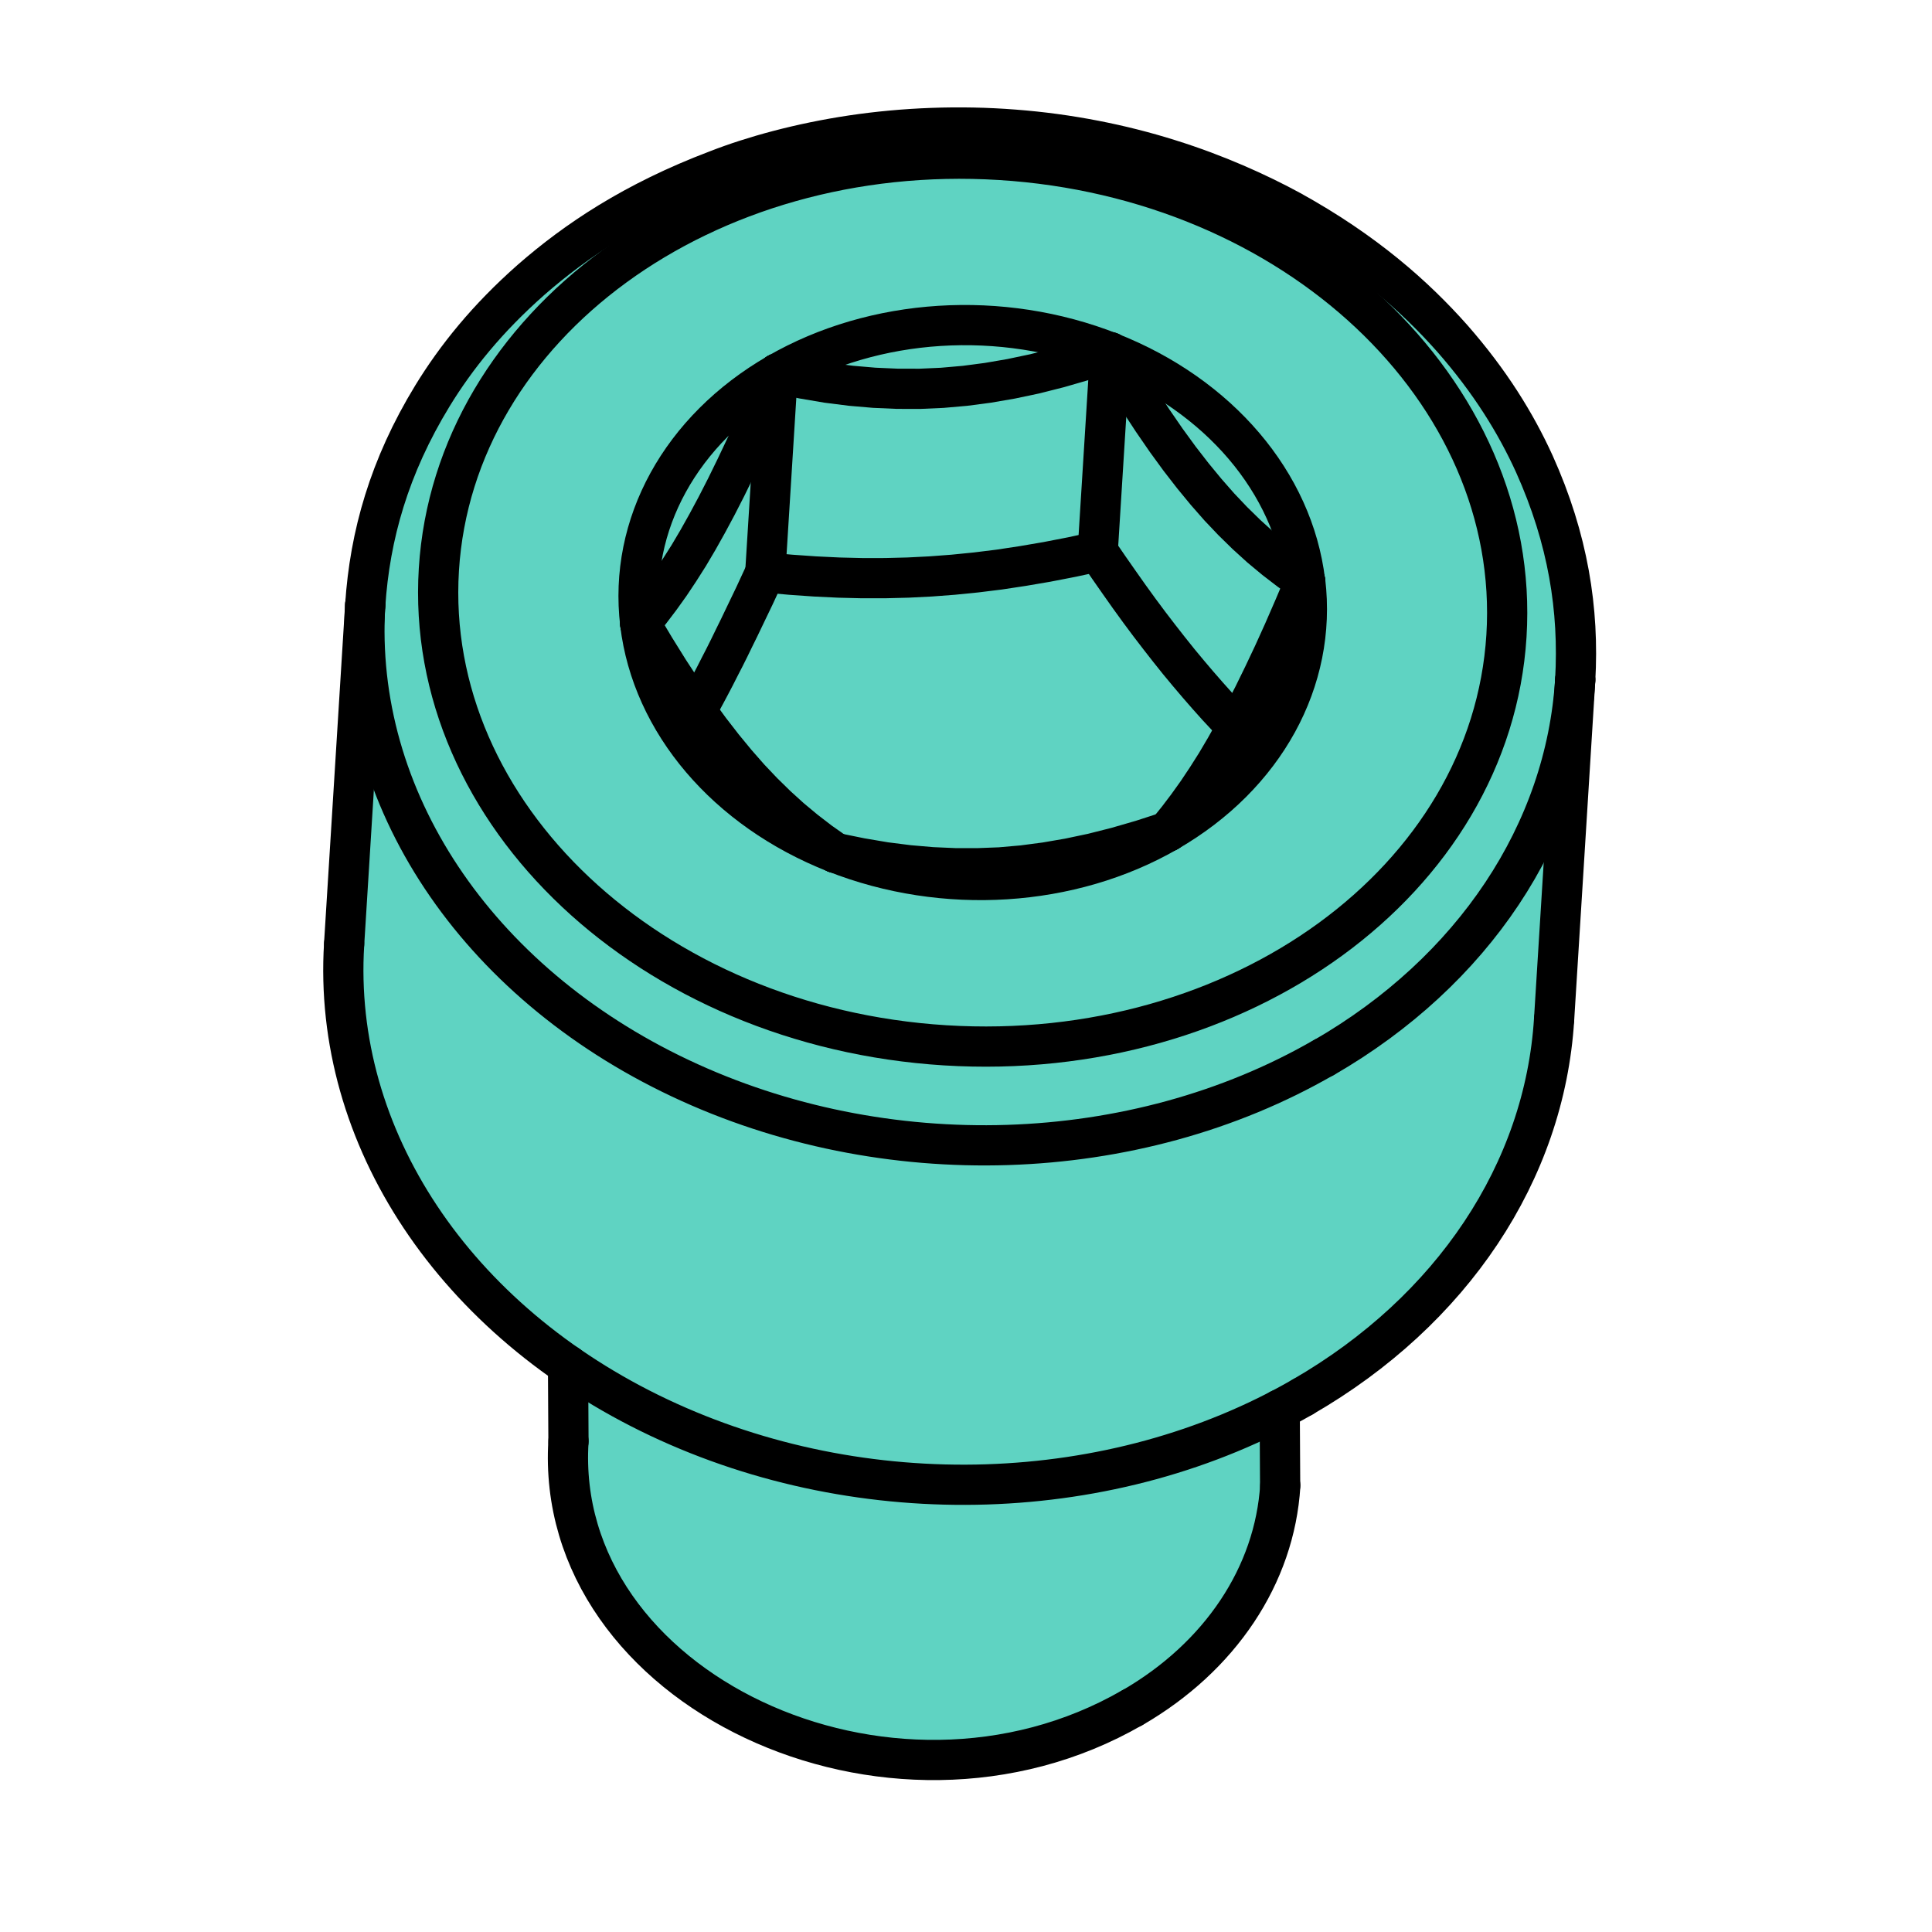
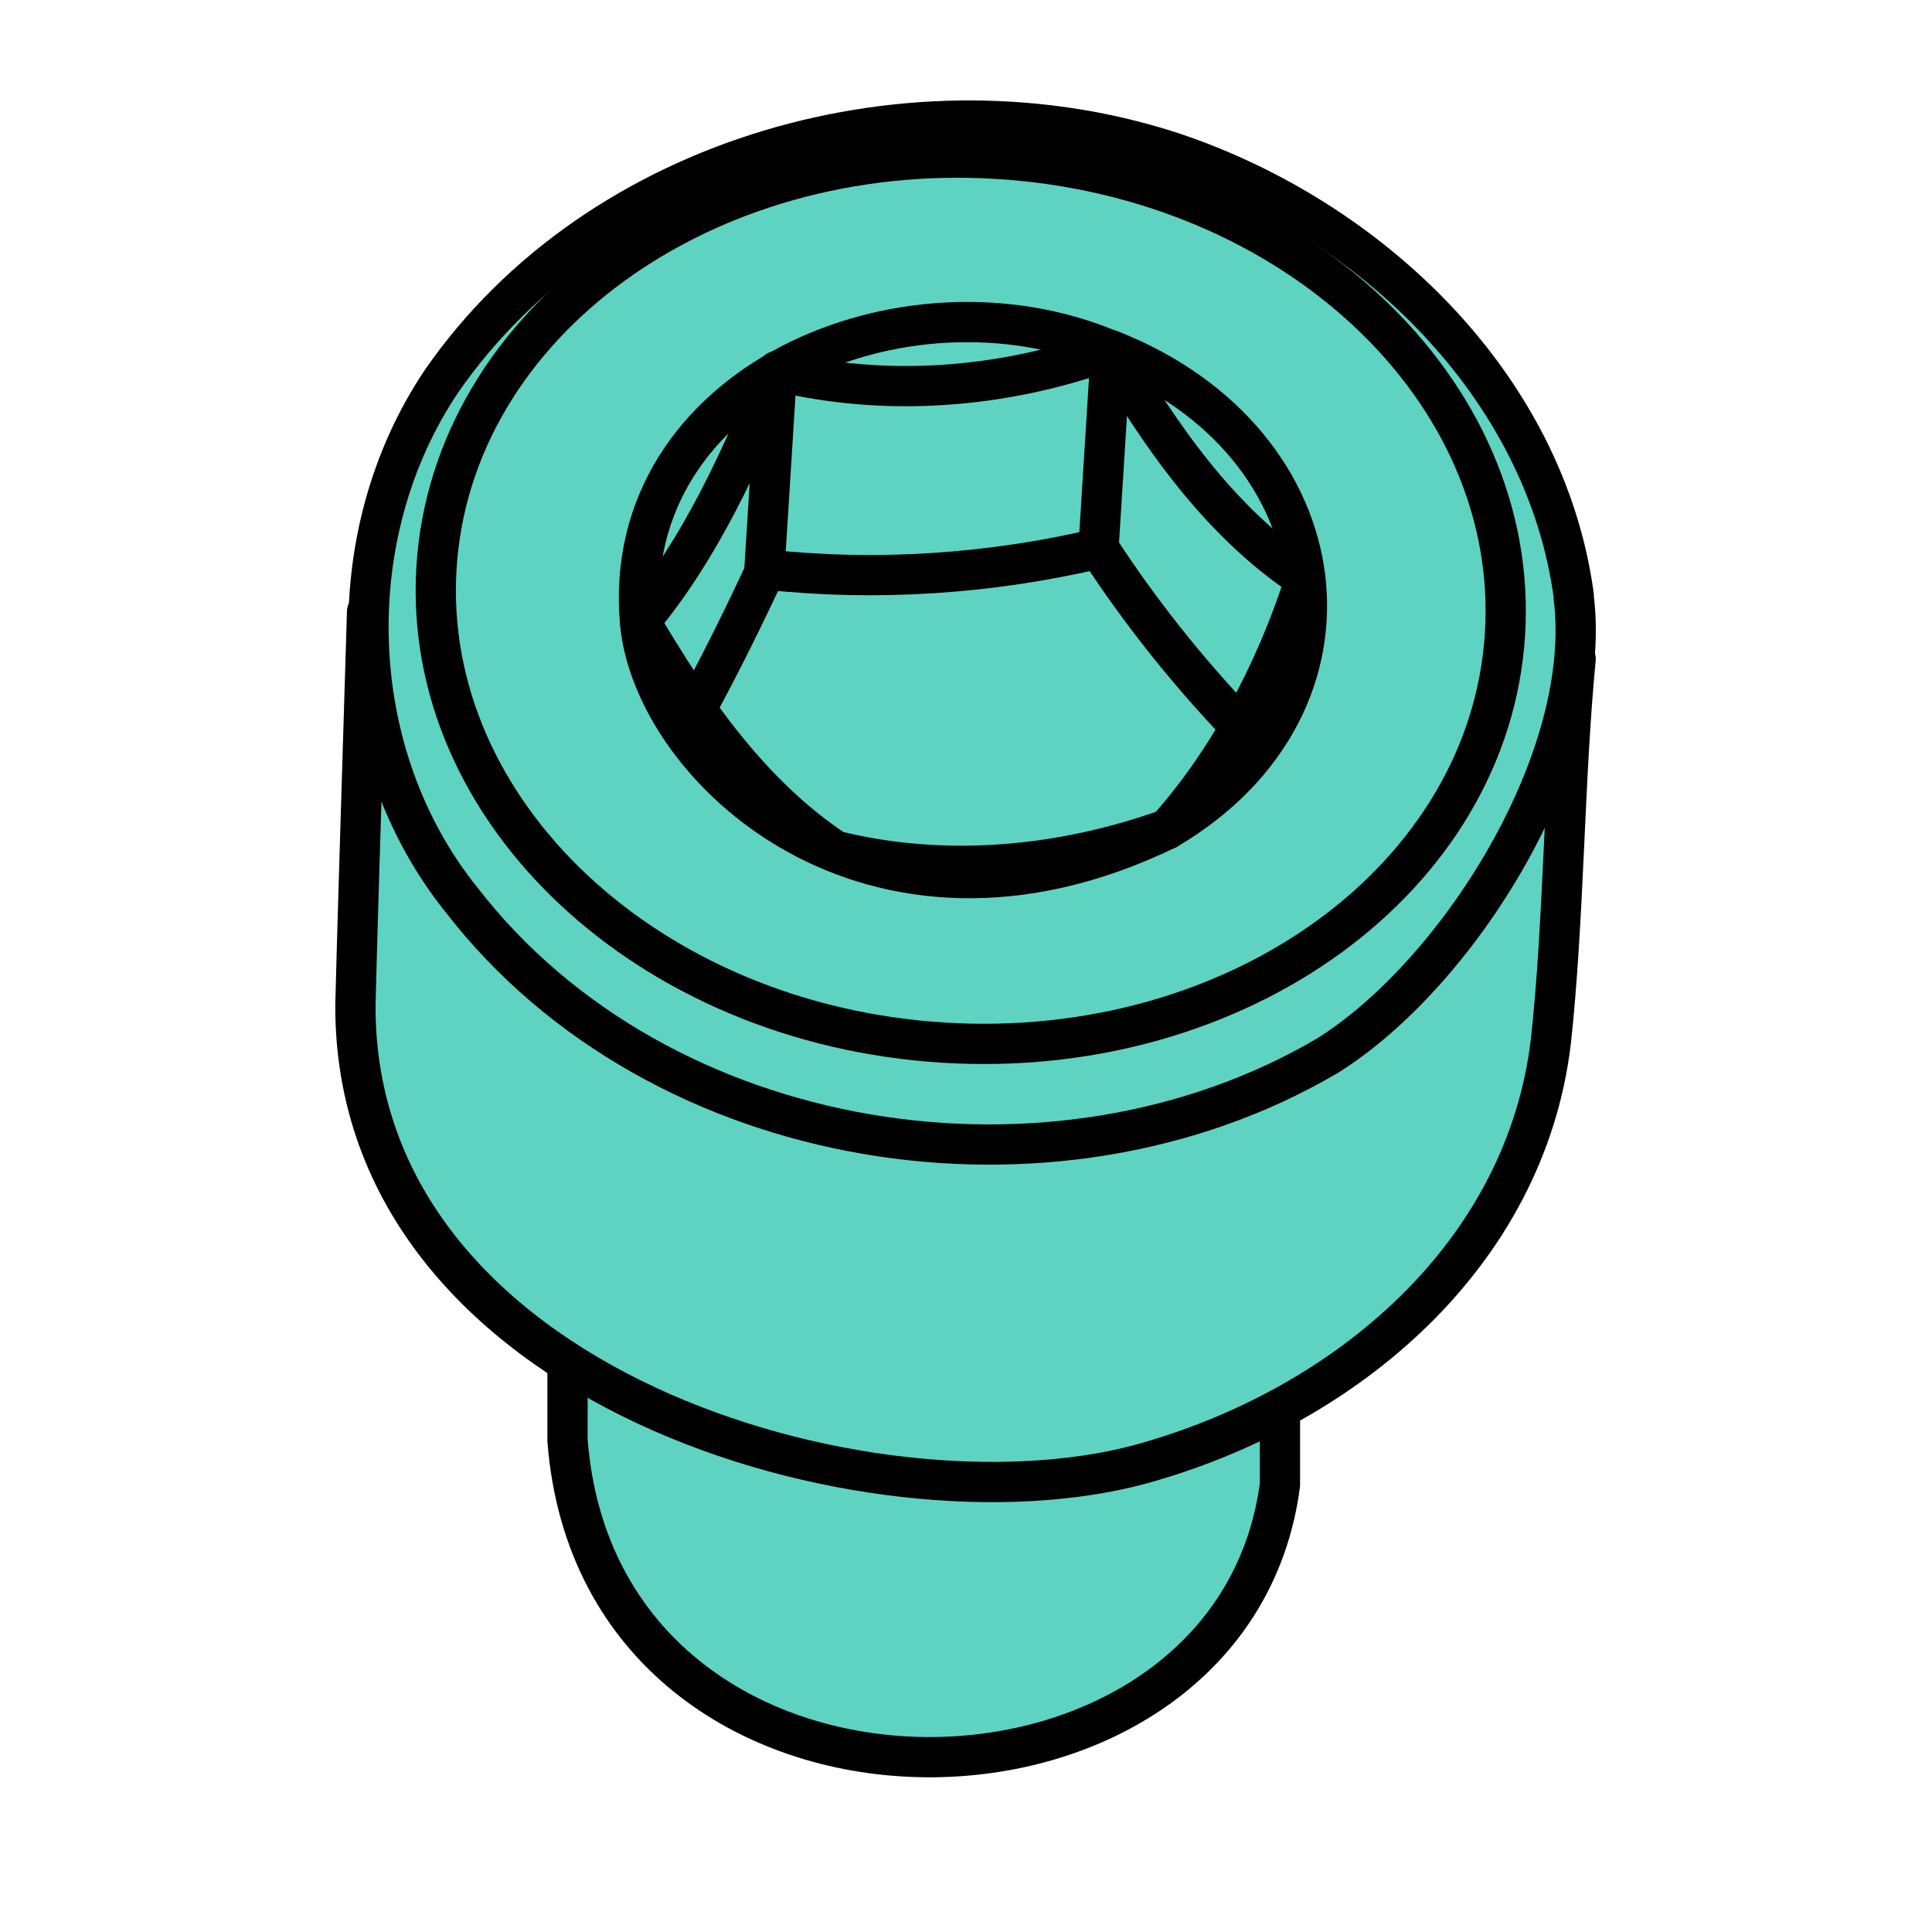
- <svg xmlns="http://www.w3.org/2000/svg" version="1.1" id="svg15825" viewBox="0 0 48 48" height="48" width="48">
-   <defs id="defs15827" />
-   <g transform="translate(0,-1004.362)" id="layer1">
-     <path id="path15479" style="fill:#5fd3c2;fill-opacity:1;fill-rule:evenodd;stroke:none;stroke-width:3.543;stroke-linecap:round;stroke-linejoin:round;stroke-miterlimit:4;stroke-dasharray:none;stroke-dashoffset:0;stroke-opacity:1" d="m 39.31,1020.242 a 15.155,12.577 0 0 1 -15.124,12.577 15.155,12.577 0 0 1 -15.185,-12.527 15.155,12.577 0 0 1 15.063,-12.628 15.155,12.577 0 0 1 15.246,12.476" />
-     <path id="path15481" d="m 8.924,1024.165 c -0.359,1.765 -0.219,3.603 -0.239,5.4 0.134,2.84 1.765,5.427 3.803,7.323 3.263,2.95 7.737,4.502 12.12,4.324 4.642,-0.184 9.378,-2.276 12.062,-6.172 1.165,-1.659 1.81,-3.644 1.882,-5.667 0.092,-1.095 0.229,-2.192 0.229,-3.291 -0.177,-0.63 -0.951,-0.409 -1.14,0.085 -2.333,3.716 -6.522,6.008 -10.813,6.556 -3.086,0.325 -6.313,0.029 -9.217,-1.214 -2.798,-1.127 -5.268,-3.099 -6.915,-5.631 -0.43,-0.607 -0.618,-1.388 -1.16,-1.901 -0.266,-0.055 -0.42,-0 -0.611,0.188 z" style="fill:#5fd3c2;fill-opacity:1;fill-rule:evenodd;stroke:none;stroke-width:1;stroke-linecap:round;stroke-linejoin:round;stroke-miterlimit:4;stroke-dasharray:none;stroke-dashoffset:0;stroke-opacity:1" />
-     <path id="path15483" d="m 14.284,1039.034 c -0.207,1.036 -0.115,2.157 0.125,3.193 0.838,3.065 3.844,5.024 6.825,5.626 3.365,0.631 7.242,-0.46 9.307,-3.309 0.928,-1.306 1.377,-2.985 1.184,-4.561 -0.544,-0.556 -1.255,0.205 -1.869,0.317 -3.461,1.218 -7.306,1.294 -10.847,0.321 -1.482,-0.391 -2.817,-1.114 -4.206,-1.743 -0.22,-0.088 -0.347,0.043 -0.52,0.158 z" style="fill:#5fd3c2;fill-opacity:1;fill-rule:evenodd;stroke:none;stroke-width:1;stroke-linecap:round;stroke-linejoin:round;stroke-miterlimit:4;stroke-dasharray:none;stroke-dashoffset:0;stroke-opacity:1" />
-     <g transform="matrix(3.543307,0,0,3.543307,-374.5064,715.6142)" id="g14053">
-       <path style="fill:none;stroke:#000000;stroke-width:0.282;stroke-linecap:round;stroke-linejoin:round;stroke-miterlimit:4;stroke-dasharray:none" d="m 114.976,88.907 a 4.25,3.524 3.56 0 0 1.763,-2.648" id="path10758" />
-       <path style="fill:none;stroke:#000000;stroke-width:0.282;stroke-linecap:round;stroke-linejoin:round;stroke-miterlimit:4;stroke-dasharray:none" d="m 108.255,85.731 a 4.25,3.524 3.56 0 0 6.721,3.175" id="path10760" />
-       <path style="fill:none;stroke:#000000;stroke-width:0.282;stroke-linecap:round;stroke-linejoin:round;stroke-miterlimit:4;stroke-dasharray:none" id="92" d="m 109.677,91.064 0.003,0.534" />
-       <path style="fill:none;stroke:#000000;stroke-width:0.282;stroke-linecap:round;stroke-linejoin:round;stroke-miterlimit:4;stroke-dasharray:none" id="93" d="m 114.667,91.374 0.003,0.534" />
-       <path style="fill:none;stroke:#000000;stroke-width:0.282;stroke-linecap:round;stroke-linejoin:round;stroke-miterlimit:4;stroke-dasharray:none" d="m 116.739,86.259 c 0.028,-0.491 -0.049,-0.988 -0.287,-1.516 -0.13,-0.285 -0.31,-0.577 -0.574,-0.878 -0.266,-0.3 -0.616,-0.61 -1.133,-0.896 -0.226,-0.123 -0.518,-0.256 -0.851,-0.36 -0.333,-0.105 -0.706,-0.18 -1.09,-0.209 -0.383,-0.03 -0.775,-0.014 -1.137,0.04 -0.361,0.054 -0.693,0.145 -0.946,0.244 -0.586,0.222 -0.989,0.495 -1.301,0.767 -0.31,0.273 -0.528,0.545 -0.694,0.816 -0.303,0.496 -0.439,0.979 -0.471,1.467" id="path9442" />
-       <path style="fill:none;stroke:#000000;stroke-width:0.282;stroke-linecap:round;stroke-linejoin:round;stroke-miterlimit:4;stroke-dasharray:none" id="95" d="m 108.255,85.731 -0.148,2.379" />
-       <path style="fill:none;stroke:#000000;stroke-width:0.282;stroke-linecap:round;stroke-linejoin:round;stroke-miterlimit:4;stroke-dasharray:none" id="96" d="m 116.739,86.259 -0.148,2.379" />
-       <path style="fill:none;stroke:#000000;stroke-width:0.282;stroke-linecap:round;stroke-linejoin:round;stroke-miterlimit:4;stroke-dasharray:none" d="m 113.634,93.465 c 0.616,-0.356 0.998,-0.929 1.037,-1.557" id="path10555" />
-       <path style="fill:none;stroke:#000000;stroke-width:0.282;stroke-linecap:round;stroke-linejoin:round;stroke-miterlimit:4;stroke-dasharray:none" d="m 109.68,91.597 c -0.108,1.735 2.252,2.85 3.953,1.868" id="path10557" />
-       <path style="fill:none;stroke:#000000;stroke-width:0.282;stroke-linecap:round;stroke-linejoin:round;stroke-miterlimit:4;stroke-dasharray:none" d="m 113.882,87.322 a 2.344,1.944 3.56 0 0 0.964,-1.754" id="path10561" />
-       <path style="fill:none;stroke:#000000;stroke-width:0.282;stroke-linecap:round;stroke-linejoin:round;stroke-miterlimit:4;stroke-dasharray:none" d="m 114.845,85.568 -0.077,0.182 -0.074,0.17 -0.072,0.159 -0.07,0.148 -0.068,0.139 -0.067,0.13 -0.066,0.123 -0.065,0.116 -0.065,0.11 -0.066,0.104 -0.066,0.099 -0.068,0.095 -0.069,0.091 -0.071,0.088" id="path10563" />
-       <path style="fill:none;stroke:#000000;stroke-width:0.282;stroke-linecap:round;stroke-linejoin:round;stroke-miterlimit:4;stroke-dasharray:none" d="m 111.551,87.47 a 2.344,1.944 3.56 0 0 2.331,-0.148" id="path10565" />
-       <path style="fill:none;stroke:#000000;stroke-width:0.282;stroke-linecap:round;stroke-linejoin:round;stroke-miterlimit:4;stroke-dasharray:none" d="m 114.845,85.568 a 2.344,1.944 3.56 0 0 -1.367,-1.606" id="path10567" />
-       <path style="fill:none;stroke:#000000;stroke-width:0.282;stroke-linecap:round;stroke-linejoin:round;stroke-miterlimit:4;stroke-dasharray:none" d="m 110.183,85.864 a 2.344,1.944 3.56 0 0 1.367,1.606" id="path10569" />
-       <path style="fill:none;stroke:#000000;stroke-width:0.282;stroke-linecap:round;stroke-linejoin:round;stroke-miterlimit:4;stroke-dasharray:none" d="m 113.478,83.962 a 2.344,1.944 3.56 0 0 -2.331,0.148" id="path10571" />
-       <path style="fill:none;stroke:#000000;stroke-width:0.282;stroke-linecap:round;stroke-linejoin:round;stroke-miterlimit:4;stroke-dasharray:none" d="m 111.147,84.11 a 2.344,1.944 3.56 0 0 -0.964,1.754" id="path10573" />
-       <path style="fill:none;stroke:#000000;stroke-width:0.282;stroke-linecap:round;stroke-linejoin:round;stroke-miterlimit:4;stroke-dasharray:none" d="m 113.882,87.322 -0.182,0.059 -0.176,0.051 -0.17,0.043 -0.166,0.035 -0.163,0.028 -0.16,0.021 -0.159,0.014 -0.158,0.006 -0.159,-3.23e-4 -0.16,-0.007 -0.163,-0.014 -0.166,-0.021 -0.171,-0.029 -0.177,-0.036" id="path10575" />
-       <path style="fill:none;stroke:#000000;stroke-width:0.282;stroke-linecap:round;stroke-linejoin:round;stroke-miterlimit:4;stroke-dasharray:none" d="m 113.478,83.962 0.102,0.171 0.099,0.159 0.097,0.148 0.095,0.138 0.094,0.129 0.093,0.12 0.093,0.113 0.093,0.106 0.094,0.099 0.096,0.094 0.098,0.089 0.101,0.084 0.104,0.08 0.108,0.076" id="path10577" />
-       <path style="fill:none;stroke:#000000;stroke-width:0.282;stroke-linecap:round;stroke-linejoin:round;stroke-miterlimit:4;stroke-dasharray:none" d="m 111.551,87.47 -0.108,-0.076 -0.104,-0.08 -0.101,-0.084 -0.098,-0.089 -0.096,-0.094 -0.094,-0.099 -0.093,-0.106 -0.093,-0.113 -0.093,-0.12 -0.094,-0.129 -0.095,-0.138 -0.097,-0.148 -0.099,-0.159 -0.102,-0.171" id="path10579" />
-       <path style="fill:none;stroke:#000000;stroke-width:0.282;stroke-linecap:round;stroke-linejoin:round;stroke-miterlimit:4;stroke-dasharray:none" d="m 111.147,84.11 0.177,0.036 0.171,0.029 0.166,0.021 0.163,0.014 0.16,0.007 0.159,3.59e-4 0.158,-0.007 0.159,-0.014 0.16,-0.021 0.163,-0.028 0.166,-0.035 0.17,-0.043 0.176,-0.051 0.182,-0.059" id="path10581" />
-       <path style="fill:none;stroke:#000000;stroke-width:0.282;stroke-linecap:round;stroke-linejoin:round;stroke-miterlimit:4;stroke-dasharray:none" d="m 110.183,85.864 0.071,-0.088 0.069,-0.091 0.068,-0.095 0.066,-0.099 0.066,-0.104 0.065,-0.11 0.065,-0.116 0.066,-0.123 0.067,-0.131 0.068,-0.139 0.07,-0.148 0.072,-0.159 0.074,-0.17 0.077,-0.182" id="path10583" />
-       <path style="fill:none;stroke:#000000;stroke-width:0.282;stroke-linecap:round;stroke-linejoin:round;stroke-miterlimit:4;stroke-dasharray:none" id="610" d="m 113.478,83.962 -0.087,1.395" />
-       <path style="fill:none;stroke:#000000;stroke-width:0.282;stroke-linecap:round;stroke-linejoin:round;stroke-miterlimit:4;stroke-dasharray:none" d="m 113.391,85.357 0.076,0.111 0.074,0.106 0.072,0.102 0.071,0.098 0.07,0.094 0.069,0.09 0.068,0.087 0.068,0.085 0.068,0.082 0.068,0.08 0.068,0.078 0.068,0.076 0.069,0.074 0.07,0.073" id="path10586" />
-       <path style="fill:none;stroke:#000000;stroke-width:0.282;stroke-linecap:round;stroke-linejoin:round;stroke-miterlimit:4;stroke-dasharray:none" d="m 110.575,86.478 0.033,-0.06 0.033,-0.061 0.033,-0.062 0.033,-0.063 0.033,-0.065 0.034,-0.066 0.034,-0.068 0.034,-0.07 0.035,-0.071 0.035,-0.073 0.036,-0.075 0.037,-0.077 0.037,-0.08 0.038,-0.082" id="path10588" />
-       <path style="fill:none;stroke:#000000;stroke-width:0.282;stroke-linecap:round;stroke-linejoin:round;stroke-miterlimit:4;stroke-dasharray:none" d="m 111.06,85.505 0.178,0.016 0.172,0.012 0.167,0.008 0.164,0.004 0.161,-1.59e-4 0.159,-0.004 0.158,-0.008 0.159,-0.012 0.16,-0.016 0.162,-0.02 0.165,-0.025 0.17,-0.029 0.175,-0.034 0.181,-0.039" id="path10590" />
-       <path style="fill:none;stroke:#000000;stroke-width:0.282;stroke-linecap:round;stroke-linejoin:round;stroke-miterlimit:4;stroke-dasharray:none" d="m 114.828,91.286 a 4.25,3.524 3.56 0 0 1.763,-2.648" id="path10592" />
-       <path style="fill:none;stroke:#000000;stroke-width:0.282;stroke-linecap:round;stroke-linejoin:round;stroke-miterlimit:4;stroke-dasharray:none" d="m 108.107,88.111 a 4.25,3.524 3.56 0 0 6.721,3.175" id="path10598" />
-       <path style="fill:none;stroke:#000000;stroke-width:0.282;stroke-linecap:round;stroke-linejoin:round;stroke-miterlimit:4;stroke-dasharray:none" id="618" d="m 111.147,84.11 -0.087,1.395" />
-       <g style="fill:none;stroke:#000000;stroke-width:0.282;stroke-linecap:round;stroke-linejoin:round;stroke-miterlimit:4;stroke-dasharray:none" transform="matrix(0.9980708,0.06208678,0.06208678,-0.9980708,25.41185,98.13864)" id="g10754">
-         <ellipse cx="86.163" cy="17.806" rx="3.75" ry="3.11" id="ellipse10756" style="stroke-width:0.282;stroke-linecap:round;stroke-linejoin:round;stroke-miterlimit:4;stroke-dasharray:none" />
-       </g>
-     </g>
+ <svg xmlns="http://www.w3.org/2000/svg" width="48" height="48" version="1.1" viewBox="0 0 48 48">
+   <g fill="#5fd3c2">
+     <path d="m24 3.05c-7.79-0.21-13.6 5.06-14.7 10-2.02 16.6 1.12 18.2 4.8 20.8-0.373 6.3 3.65 9.57 8.4 9.78 5.1 0.41 9.83-3.15 9.27-8.68 2.28-1.18 5.79-3.39 6.76-8.78 0.262-4.6 1.61-11.8-0.493-14.7-1.01-3.43-7.5-8.97-14-8.42z" />
+   </g>
+   <g fill="none" stroke="#000000" stroke-linecap="round" stroke-linejoin="round">
+     <path d="m27.6 8.71c-5.12-2.18-12.2 0.838-11.7 6.73 0.297 3.6 5.71 8.75 13.1 5.16 5.22-3.08 4.39-9.61-1.4-11.9z" />
+     <path d="m39.1 14.8c-0.71-5.24-5.06-9.36-9.93-11-6.44-2.13-14.3 0.039-18.2 5.67-2.57 3.82-2.42 9.27 0.507 12.9 4.9 6.33 14.7 7.86 21.5 3.86 3.21-2 6.63-7.36 6.12-11.4z" />
+     <path d="m14.1 33.9v1.89c0.81 10.4 16.5 10.2 17.7 1.1l1.77e-4 -1.89" />
+     <path d="m9.12 15.2c-0.21 6.88-0.236 7.69-0.29 9.78-0.025 9.5 12.8 13.2 19.5 11.4 5.16-1.42 9.57-5.23 10.2-10.5 0.328-2.97 0.327-6.54 0.616-9.51" />
+     <path d="m29 20.6c-2.64 0.942-5.53 1.21-8.25 0.537-2.11-1.4-3.58-3.54-4.85-5.7 1.52-1.83 2.49-4 3.41-6.22 2.72 0.66 5.63 0.43 8.26-0.525 1.27 2.15 2.73 4.28 4.86 5.69-0.767 2.42-2 4.63-3.43 6.22z" />
+     <path d="m27.6 8.71-0.31 4.94" />
+     <path d="m17.3 17.6c0.618-1.13 1.18-2.28 1.73-3.45 2.76 0.3 5.57 0.11 8.27-0.525 1 1.54 2.16 3 3.46 4.37" />
+     <path d="m19.3 9.24-0.31 4.94" />
+     <ellipse transform="matrix(.998 .0621 .0621 -.998 0 0)" cx="25" cy="-13.4" rx="13.3" ry="11" />
  </g>
</svg>
